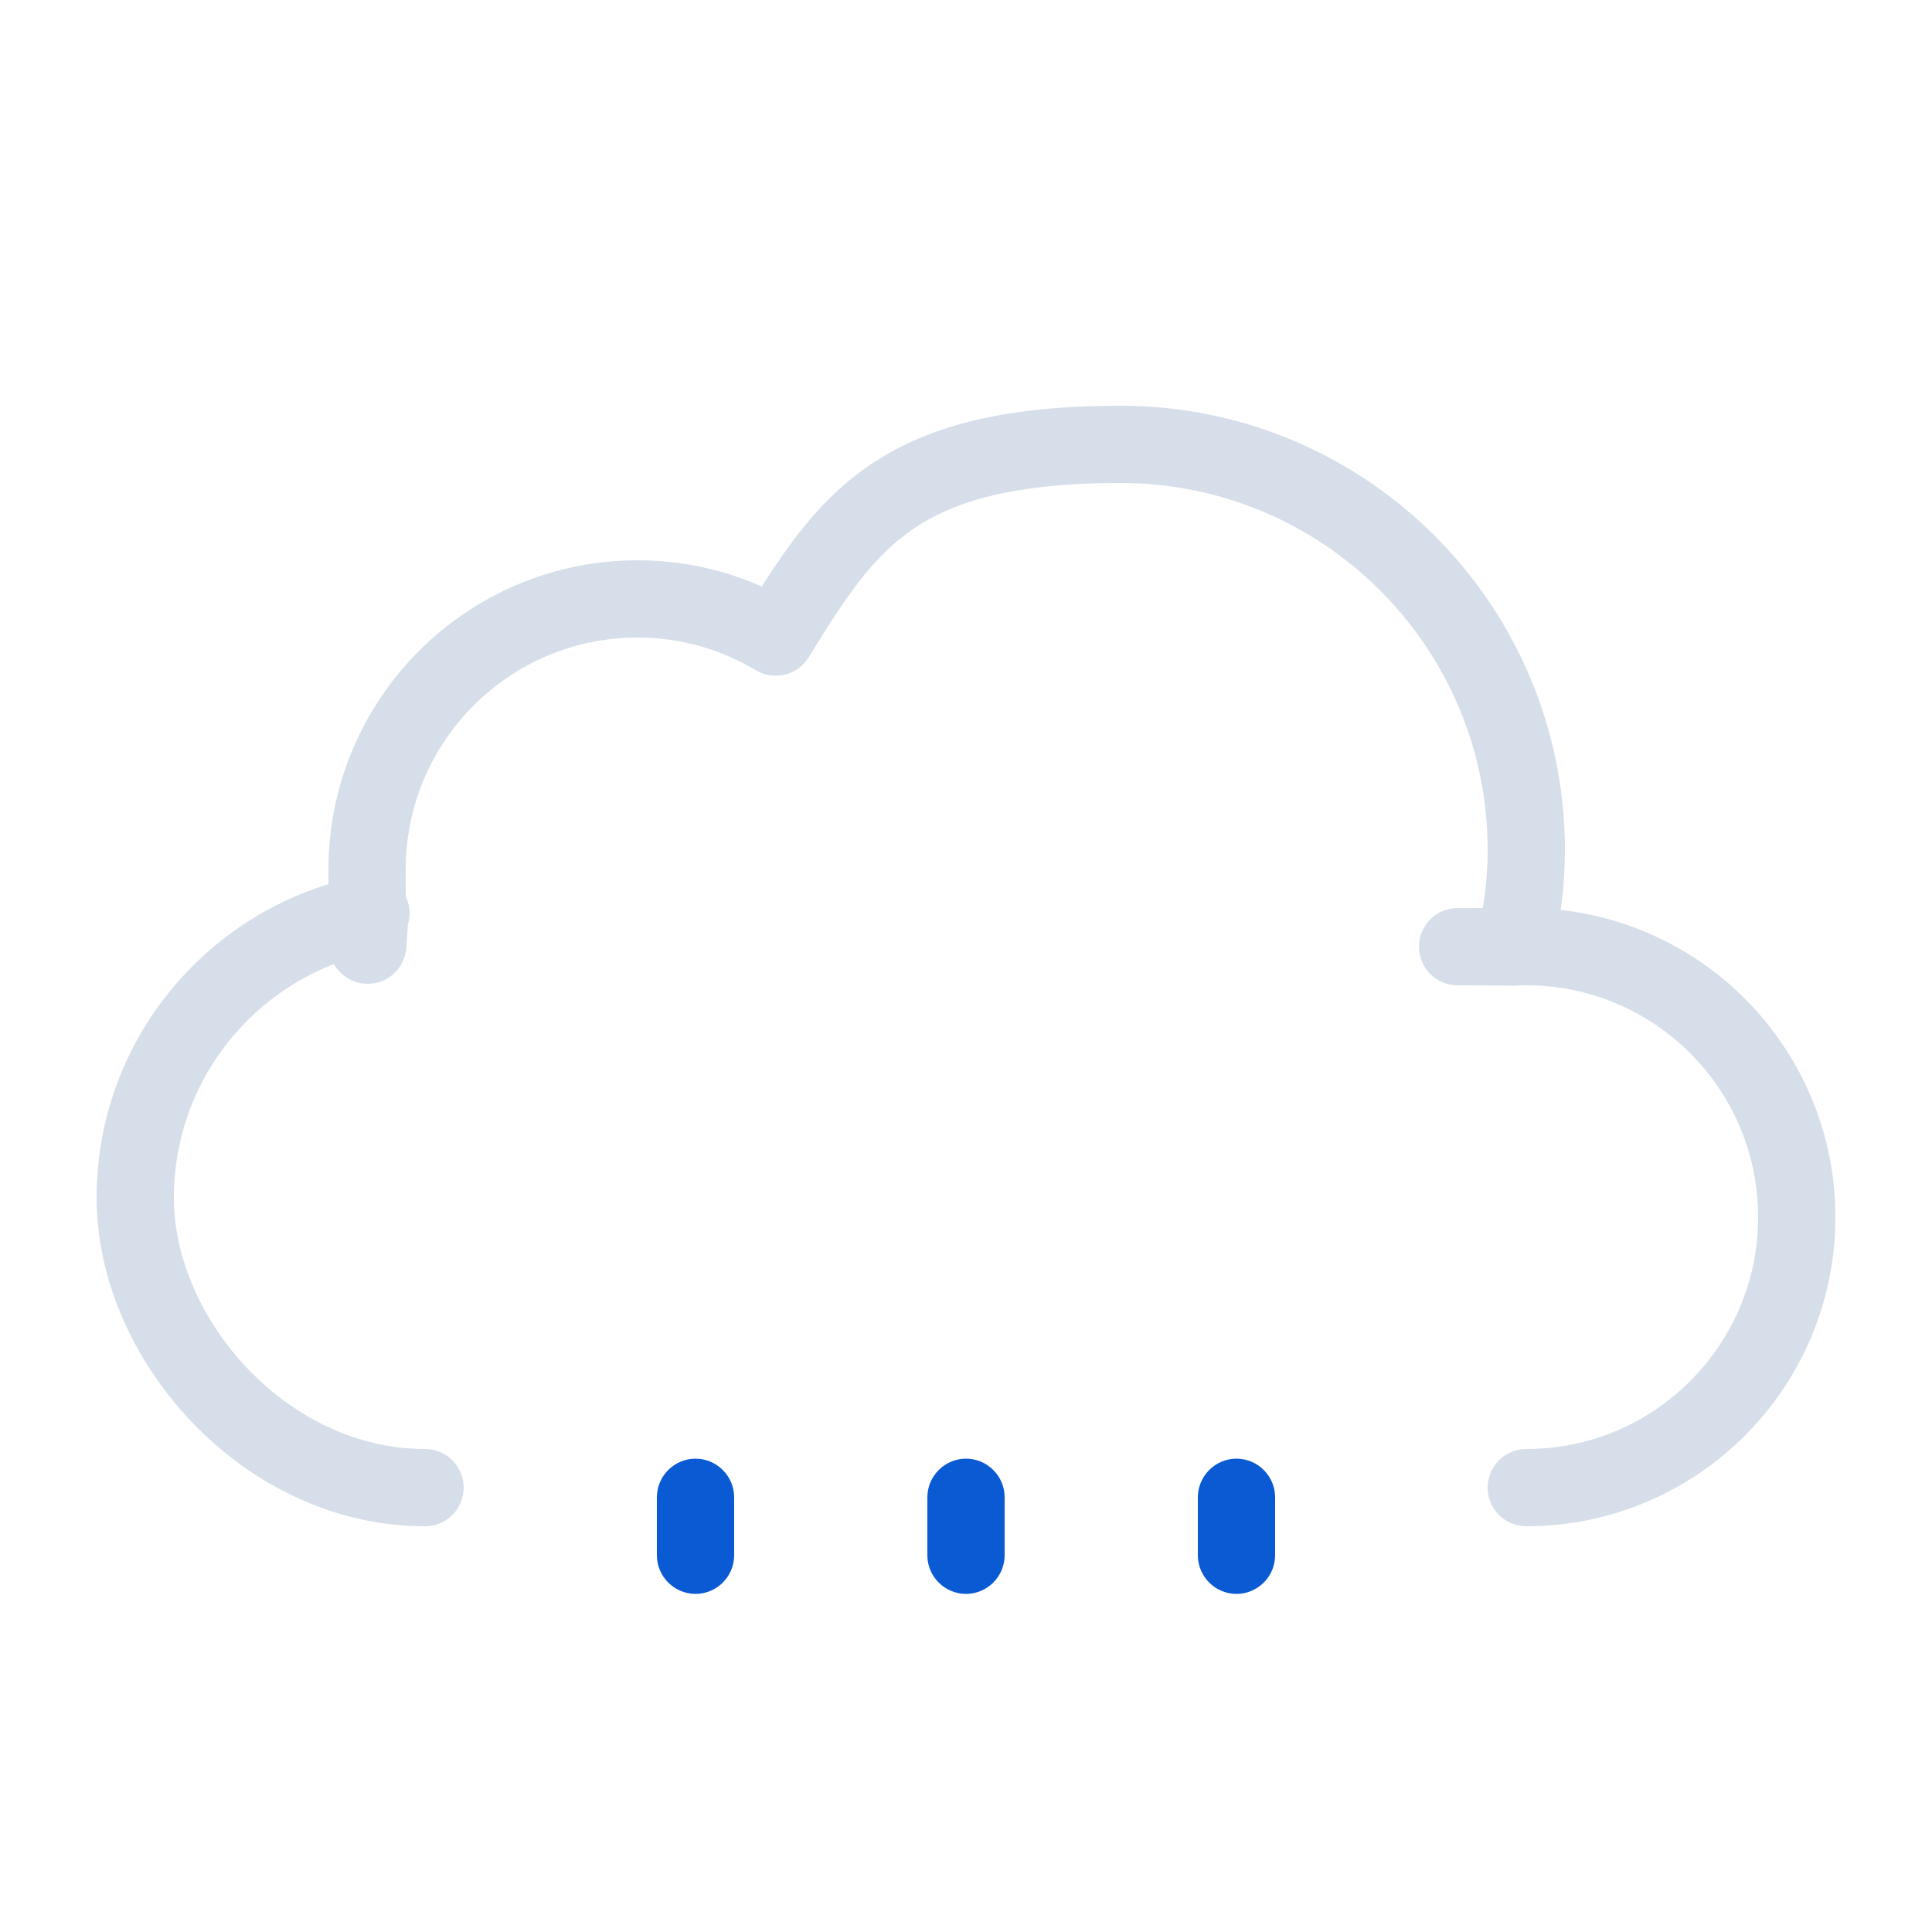
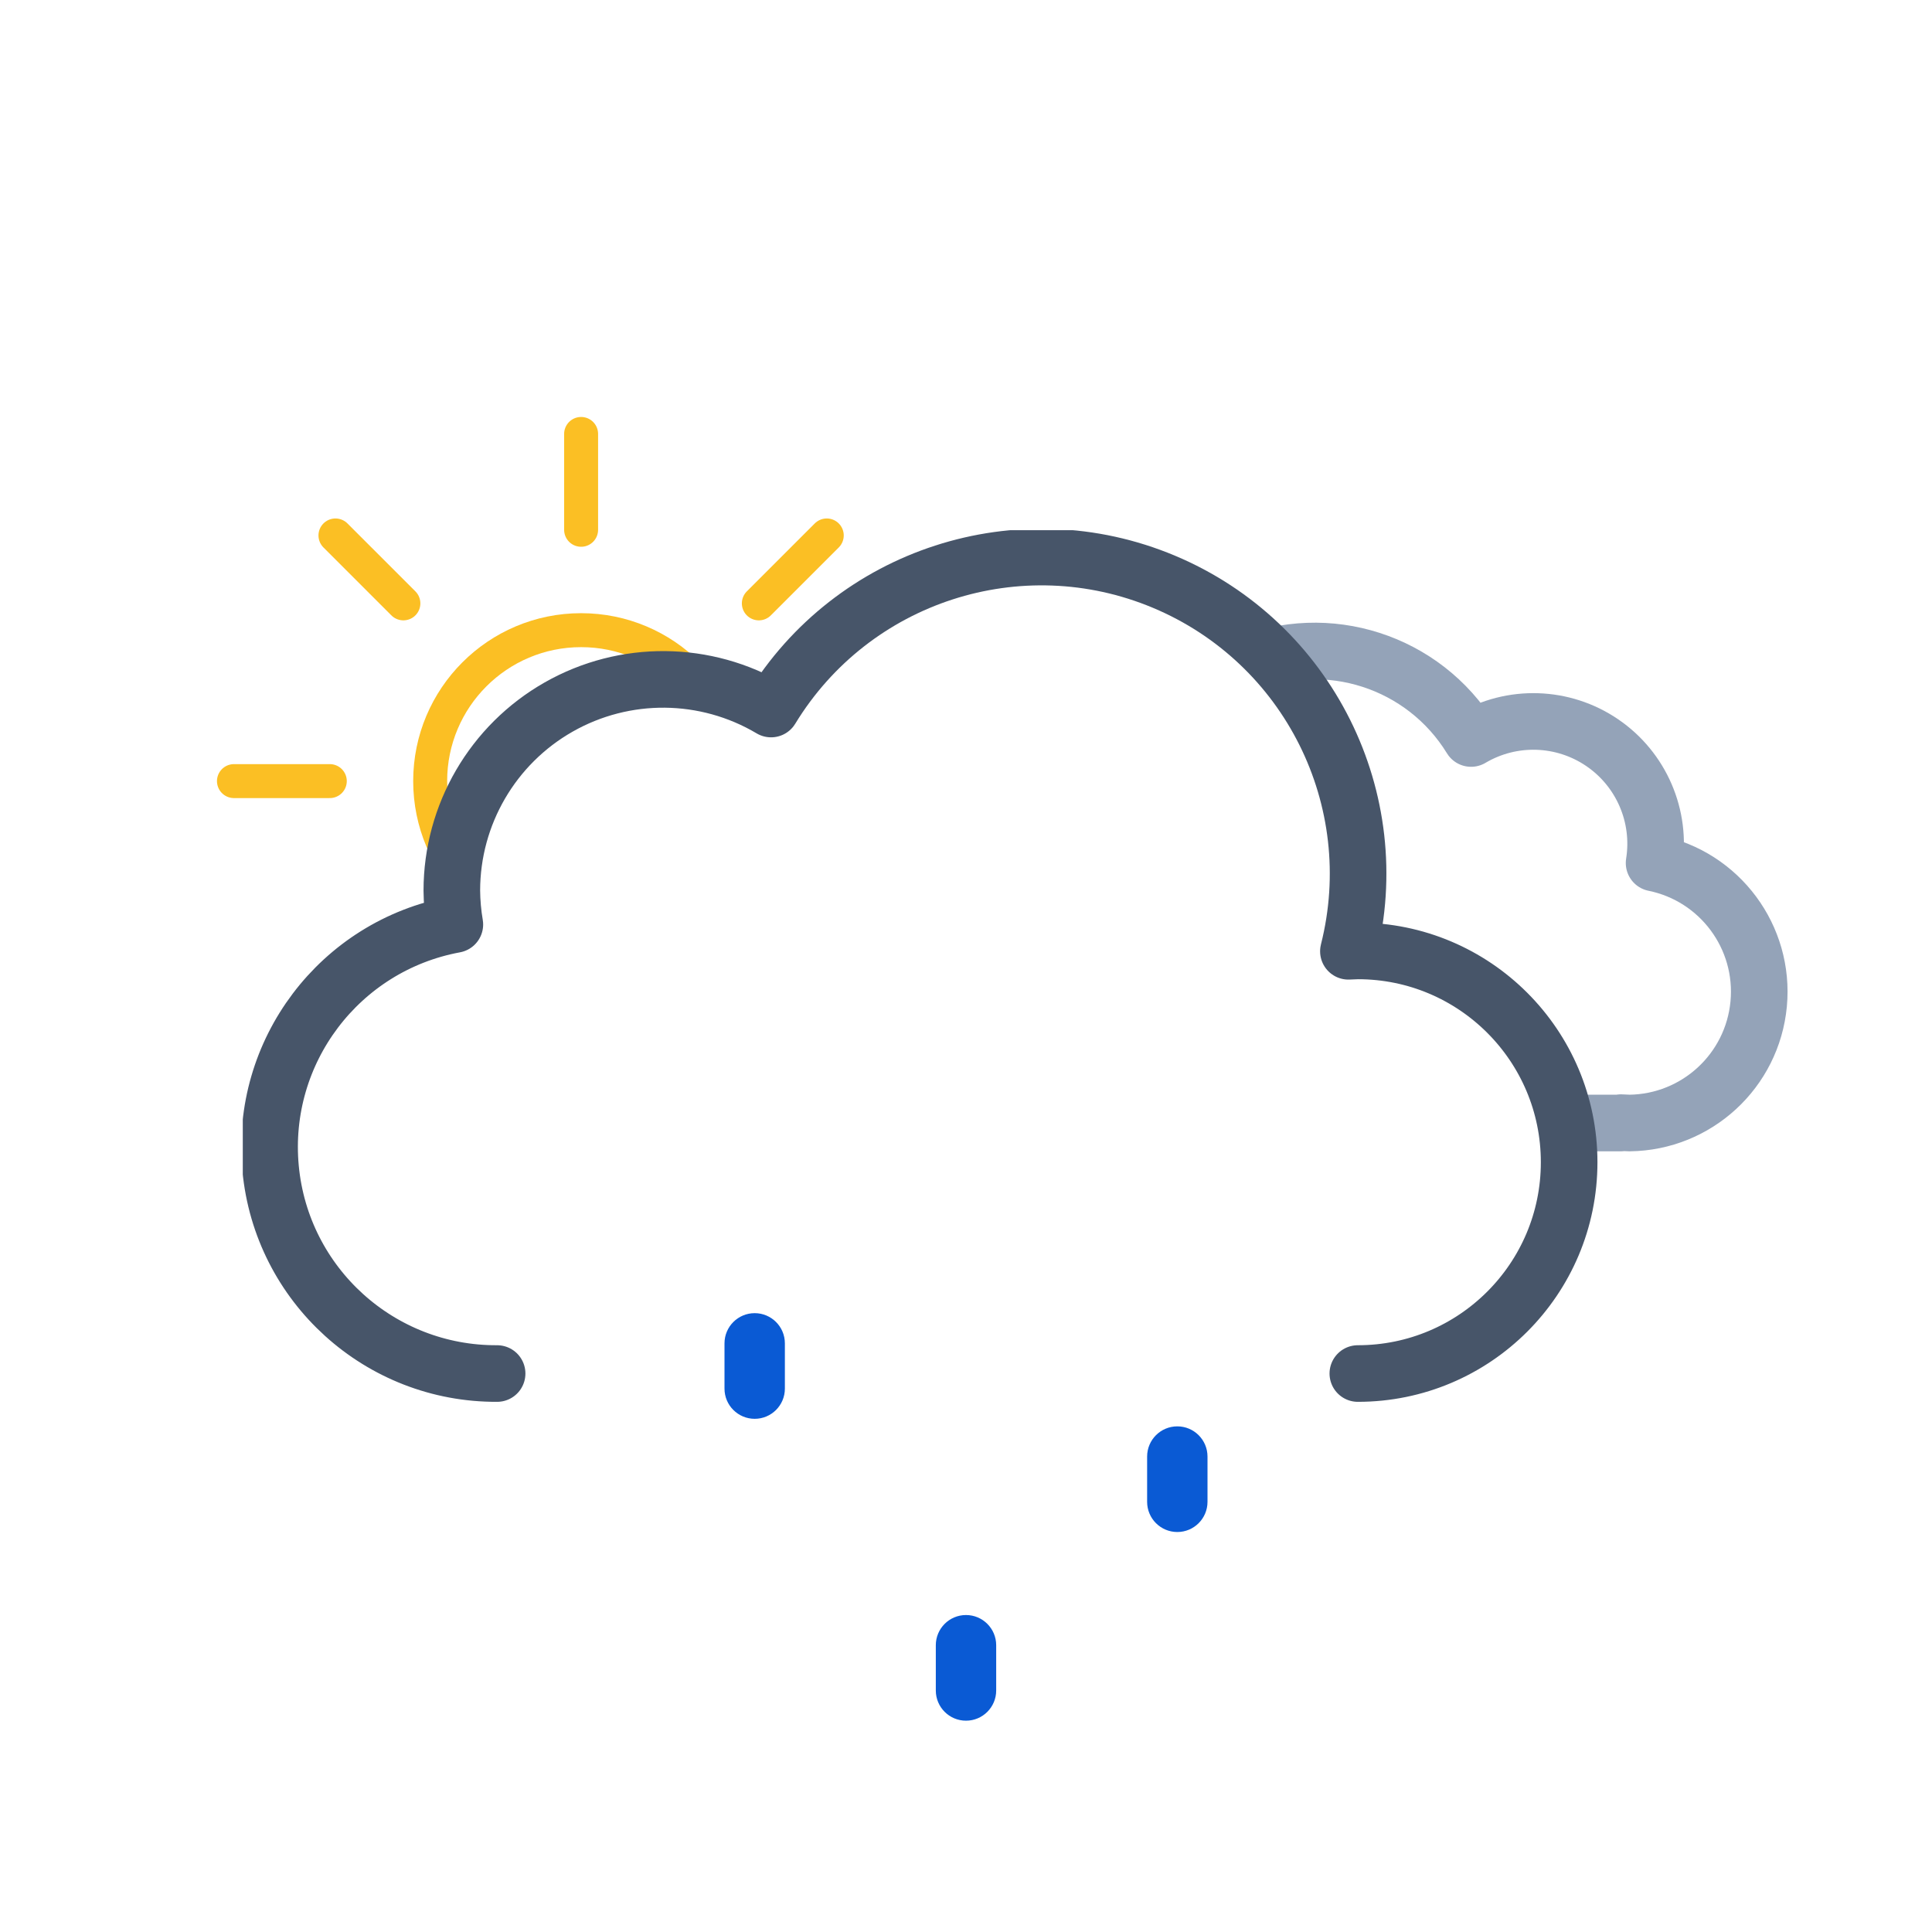
- <svg xmlns="http://www.w3.org/2000/svg" xmlns:xlink="http://www.w3.org/1999/xlink" version="1.1" viewBox="0 0 400 400">
+ <svg xmlns="http://www.w3.org/2000/svg" xmlns:xlink="http://www.w3.org/1999/xlink" viewBox="0 0 512 512">
  <defs>
-     <style>
-       .cls-1 {
-         fill: none;
-         stroke: #d6dfe9;
-         stroke-linecap: round;
-         stroke-linejoin: round;
-         stroke-width: 16px;
-       }
- 
-       .cls-2 {
-         fill: #0a5ad4;
-       }
-     </style>
-     <symbol id="cloud" viewBox="0 0 360 232">
-       <use width="360" height="232" xlink:href="#cloud_2" />
+     <symbol id="d" viewBox="0 0 193 193">
+       <circle cx="96.5" cy="96.5" r="40" fill="none" stroke="#fbbf24" stroke-miterlimit="10" stroke-width="9" />
+       <path fill="none" stroke="#fbbf24" stroke-linecap="round" stroke-miterlimit="10" stroke-width="9" d="M96.5 29.9V4.5m0 184v-25.4m47.1-113.7 18-18M31.4 161.6l18-18m0-94.2-18-18m130.2 130.2-18-18M4.5 96.5h25.4m158.6 0h-25.4" />
    </symbol>
-     <symbol id="cloud_2" viewBox="0 0 360 232">
-       <path class="cls-1" d="M296,224c30.9,0,56-25.1,56-56s-25.1-56-56-56-1.7,0-2.5.1c1.6-6.5,2.5-13.2,2.5-20.1,0-46.4-37.6-84-84-84s-56.6,16-71.4,39.9c-8.4-5-18.1-7.9-28.6-7.9-30.9,0-56,25.1-56,56s.3,6.1.8,9.1c-27.8,5.3-48.8,29.6-48.8,58.9s26.9,60,60,60" />
+     <symbol id="f" viewBox="0 0 214.3 140.1">
+       <path fill="none" stroke="#94a3b8" stroke-linejoin="round" stroke-width="15" d="M7.5 100.2a32.4 32.4 0 0032.4 32.4h129.8v-.1l2.3.1a34.8 34.8 0 006.5-68.9 32.4 32.4 0 00-48.5-33 48.6 48.6 0 00-88.6 37.1h-1.5a32.4 32.4 0 00-32.4 32.4Z" />
    </symbol>
-     <symbol id="drizzle" viewBox="0 0 128 28">
-       <g>
-         <path class="cls-2" d="M8,28c-4.4,0-8-3.6-8-8v-12C0,3.6,3.6,0,8,0s8,3.6,8,8v12c0,4.4-3.6,8-8,8Z" />
-         <path class="cls-2" d="M64,28c-4.4,0-8-3.6-8-8v-12c0-4.4,3.6-8,8-8s8,3.6,8,8v12c0,4.4-3.6,8-8,8Z" />
-         <path class="cls-2" d="M120,28c-4.4,0-8-3.6-8-8v-12c0-4.4,3.6-8,8-8s8,3.6,8,8v12c0,4.4-3.6,8-8,8Z" />
+     <symbol id="g" viewBox="0 0 359 231">
+       <path fill="none" stroke="#475569" stroke-linecap="round" stroke-linejoin="round" stroke-width="15" d="M295.5 223.5a56 56 0 000-112l-2.5.1a83.9 83.9 0 00-153-64.2 56 56 0 00-84.6 48.1 56.6 56.6 0 00.8 9 60 60 0 0011.2 119" />
+     </symbol>
+     <symbol id="e" viewBox="0 0 447.7 371.5">
+       <g clip-path="url(#a)">
+         <use xlink:href="#f" width="214.3" height="140.1" transform="translate(195.51 165.01)" />
      </g>
+       <use xlink:href="#g" width="359" height="231" transform="translate(0 140.5)" />
    </symbol>
+     <symbol id="c" viewBox="0 0 512 371.5">
+       <g clip-path="url(#b)">
+         <use xlink:href="#d" width="193" height="193" transform="translate(57.5 110.5)" />
+       </g>
+       <use xlink:href="#e" width="447.7" height="371.5" transform="translate(64.34)" />
+     </symbol>
+     <clipPath id="a">
+       <path fill="none" d="M351.5 308a56 56 0 00-56-56l-2.5.1A83.7 83.7 0 00211.5 148V0h236.2v308Z" />
+     </clipPath>
+     <clipPath id="b">
+       <path fill="none" d="M276 148a83.8 83.8 0 00-71.4 40 56 56 0 00-84.6 48 56.6 56.6 0 00.8 9A60 60 0 0072 304H0V0h276Z" />
+     </clipPath>
  </defs>
-   <g>
-     <g id="Livello_1">
-       <use width="360" height="232" transform="translate(20 84)" xlink:href="#cloud" />
-       <use width="128" height="28" transform="translate(136 302)" xlink:href="#drizzle" />
-     </g>
-   </g>
+   <use xlink:href="#c" width="512" height="371.5" />
+   <path fill="#0a5ad4" d="M200 376a8 8 0 01-8-8v-12a8 8 0 0116 0v12a8 8 0 01-8 8Zm56 80a8 8 0 01-8-8v-12a8 8 0 0116 0v12a8 8 0 01-8 8Zm56-50a8 8 0 01-8-8v-12a8 8 0 0116 0v12a8 8 0 01-8 8Z" />
</svg>
